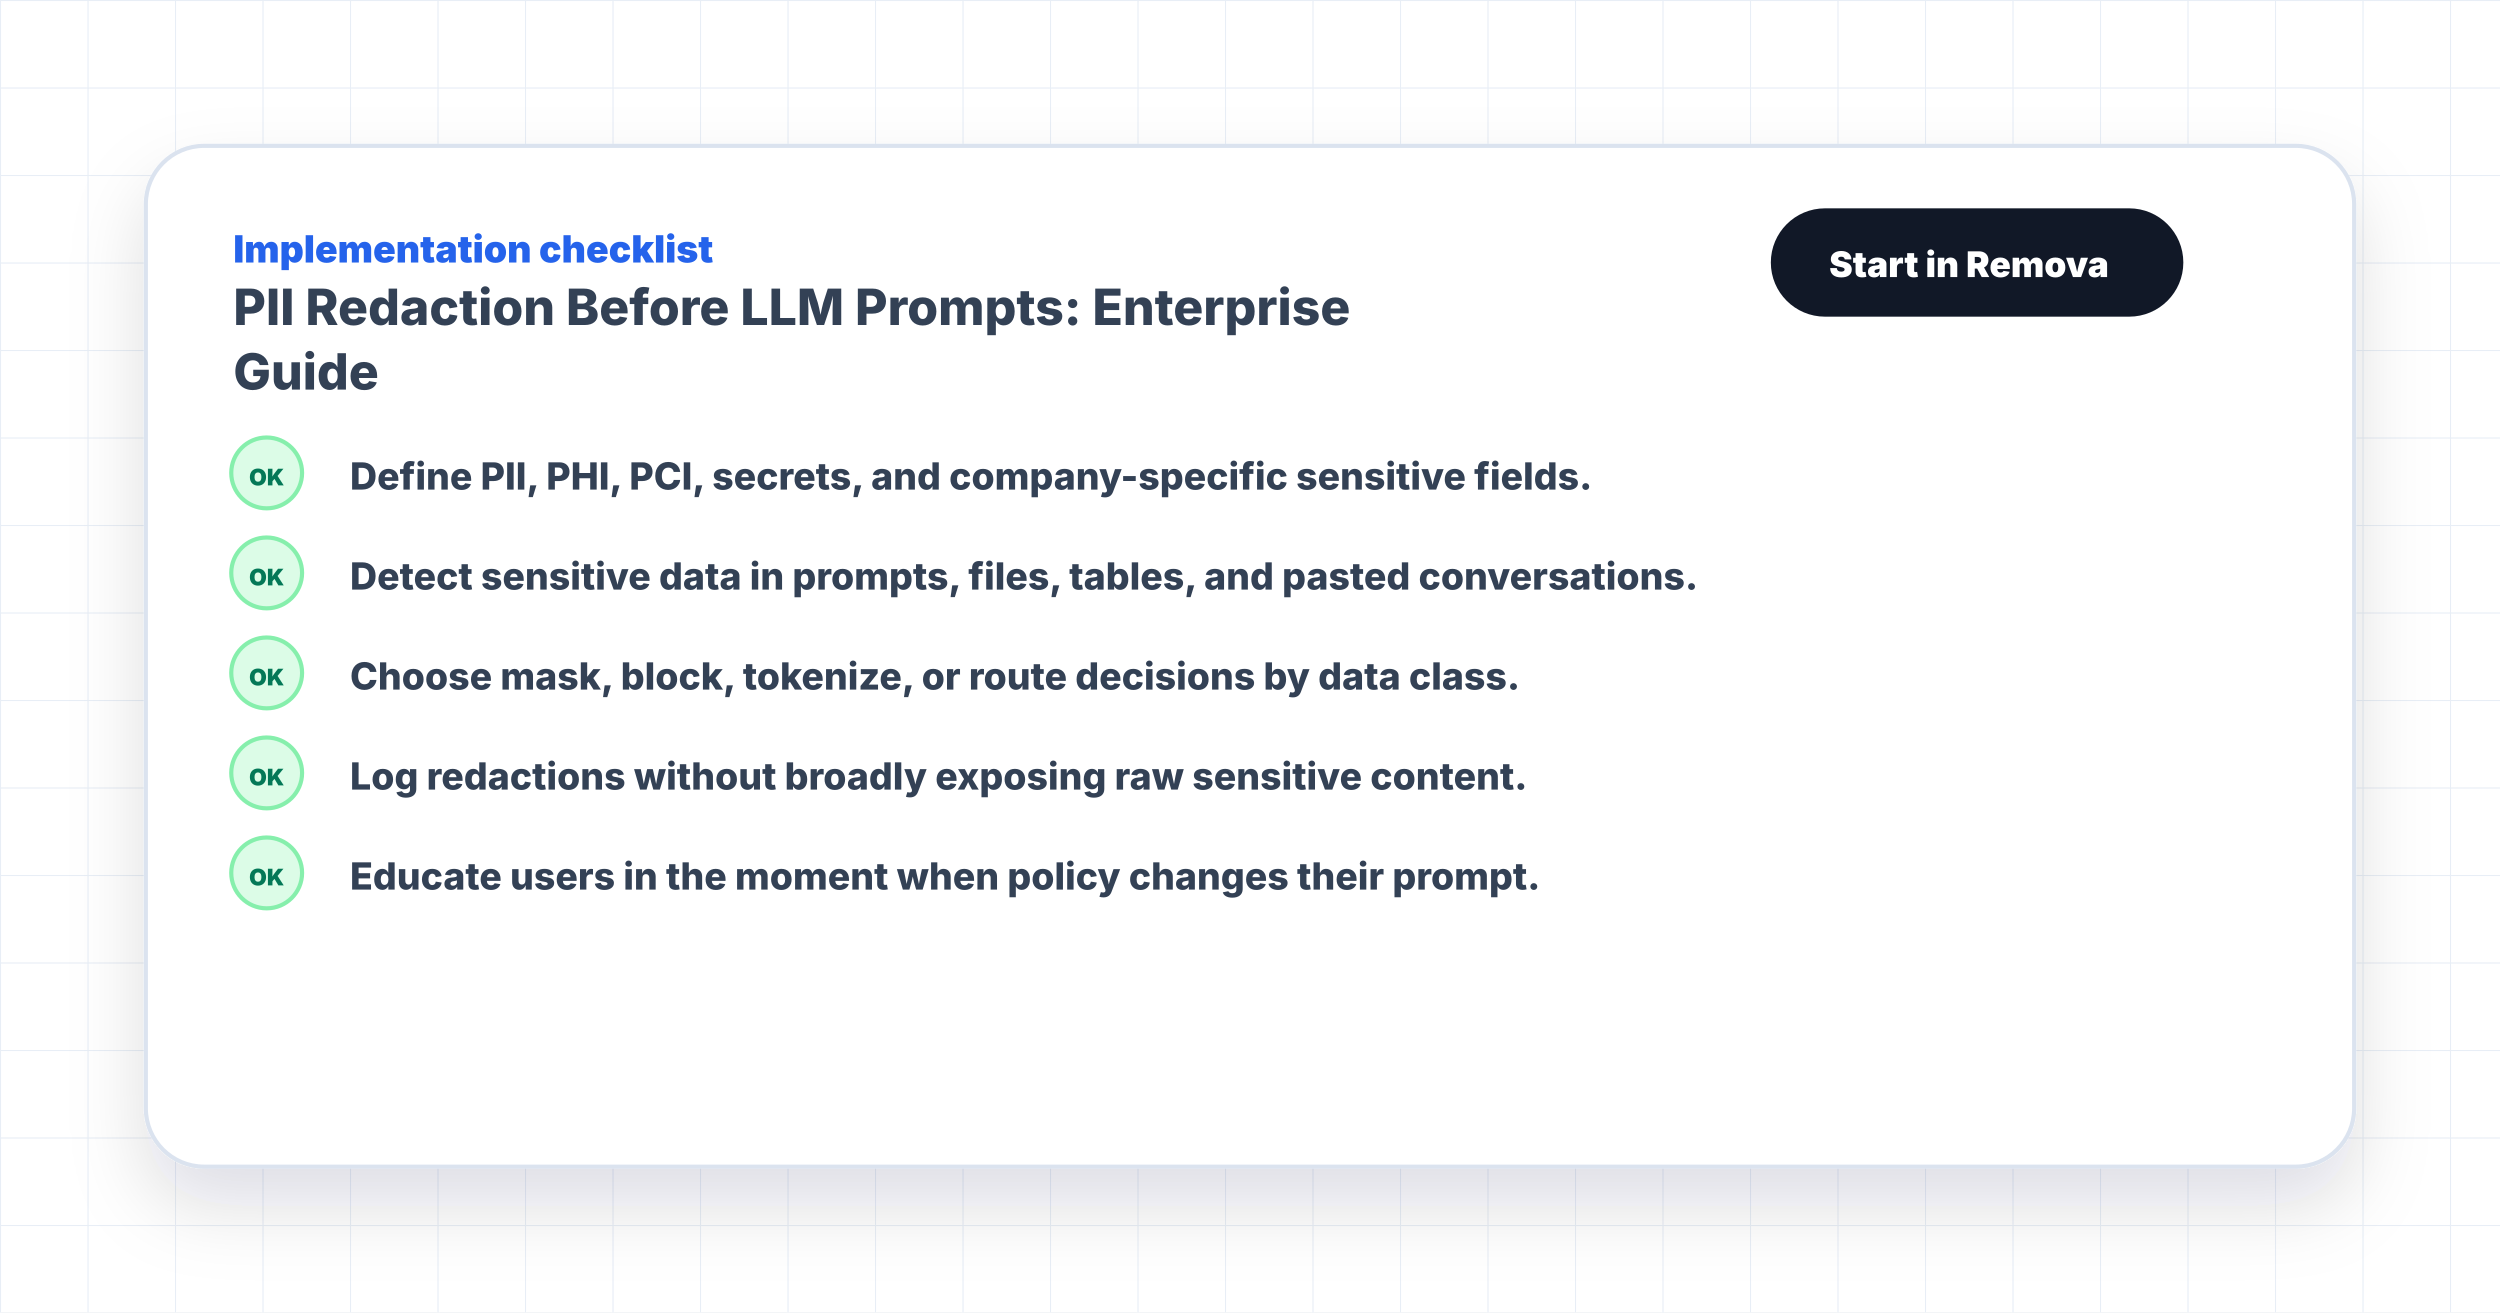
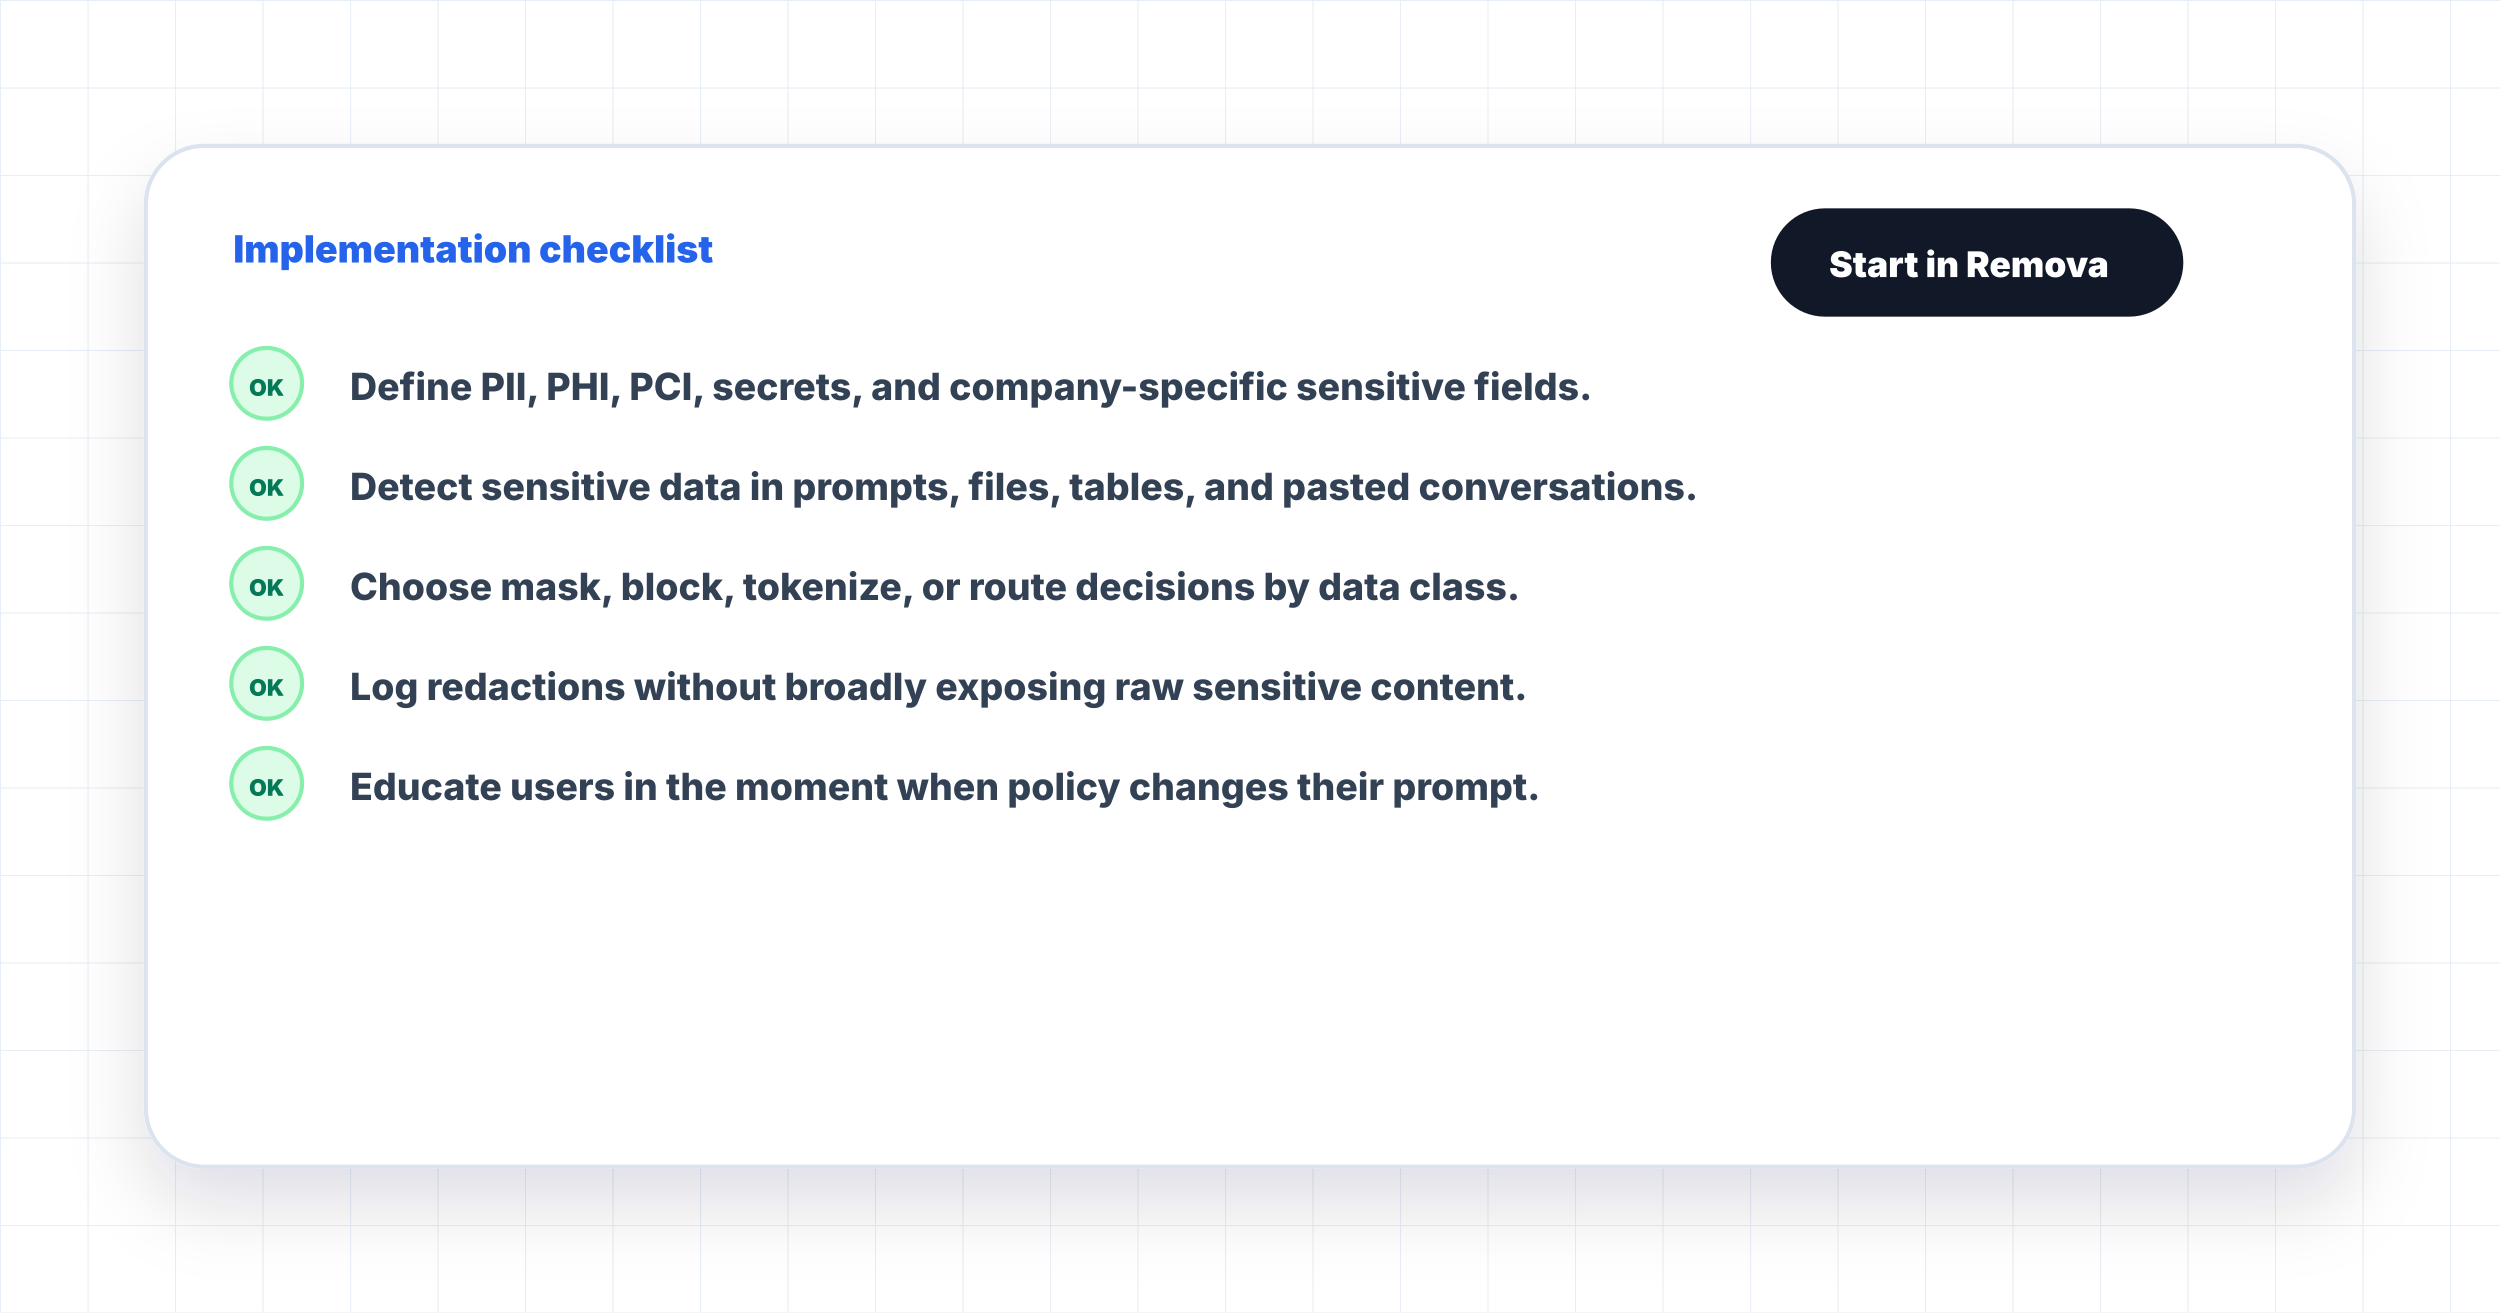
<svg xmlns="http://www.w3.org/2000/svg" width="1200" height="630" viewBox="0 0 1200 630" role="img" aria-label="pii redaction implementation checklist">
  <style>
            .eyebrow { font: 900 18px Inter, Arial, sans-serif; letter-spacing: 0; text-transform: uppercase; fill: #2563eb; }
            .title { font: 950 58px Inter, Arial, sans-serif; letter-spacing: 0; fill: #111827; }
            .subtitle { font: 800 24px Inter, Arial, sans-serif; fill: #334155; }
            .body { font: 700 22px Inter, Arial, sans-serif; fill: #475569; }
            .small { font: 800 18px Inter, Arial, sans-serif; fill: #64748b; }
            .label { font: 900 16px Inter, Arial, sans-serif; fill: #64748b; }
            .metric { font: 950 28px Inter, Arial, sans-serif; }
            .node { font: 950 23px Inter, Arial, sans-serif; fill: #111827; }
            .check { font: 800 18px Inter, Arial, sans-serif; fill: #334155; }
        </style>
  <defs>
    <pattern id="grid" width="42" height="42" patternUnits="userSpaceOnUse">
      <path d="M 42 0 L 0 0 0 42" fill="none" stroke="#e8eef6" stroke-width="1" />
    </pattern>
    <filter id="shadow" x="-20%" y="-20%" width="140%" height="150%">
      <feDropShadow dx="0" dy="18" stdDeviation="18" flood-color="#0f172a" flood-opacity="0.13" />
    </filter>
  </defs>
  <rect width="1200" height="630" fill="#ffffff" />
  <rect width="1200" height="630" fill="url(#grid)" />
  <rect x="70" y="70" width="1060" height="490" rx="28" fill="#ffffff" stroke="#dbe3ef" stroke-width="2" filter="url(#shadow)" />
  <text class="eyebrow" x="112" y="126">Implementation checklist</text>
  <rect x="850" y="100" width="198" height="52" rx="26" fill="#111827" />
  <text x="878" y="133" style="font: 950 17px Inter, Arial, sans-serif; fill: #ffffff;">Start in Remova</text>
-   <text class="subtitle" x="112" y="156">
-     <tspan x="112" dy="0">PII Redaction Before LLM Prompts: Enterprise</tspan>
-     <tspan x="112" dy="31">Guide</tspan>
-   </text>
-   <circle cx="128" cy="227" r="17" fill="#dcfce7" stroke="#86efac" stroke-width="2" />
-   <text x="128" y="233" text-anchor="middle" style="font: 950 11px Inter, Arial, sans-serif; fill: #047857;">OK</text>
-   <text class="check" x="168" y="235">
+   <circle cx="128" cy="184" r="17" fill="#dcfce7" stroke="#86efac" stroke-width="2" />
+   <text x="128" y="190" text-anchor="middle" style="font: 950 11px Inter, Arial, sans-serif; fill: #047857;">OK</text>
+   <text class="check" x="168" y="192">
    <tspan x="168" dy="0">Define PII, PHI, PCI, secrets, and company-specific sensitive fields.</tspan>
  </text>
-   <circle cx="128" cy="275" r="17" fill="#dcfce7" stroke="#86efac" stroke-width="2" />
-   <text x="128" y="281" text-anchor="middle" style="font: 950 11px Inter, Arial, sans-serif; fill: #047857;">OK</text>
-   <text class="check" x="168" y="283">
+   <circle cx="128" cy="232" r="17" fill="#dcfce7" stroke="#86efac" stroke-width="2" />
+   <text x="128" y="238" text-anchor="middle" style="font: 950 11px Inter, Arial, sans-serif; fill: #047857;">OK</text>
+   <text class="check" x="168" y="240">
    <tspan x="168" dy="0">Detect sensitive data in prompts, files, tables, and pasted conversations.</tspan>
  </text>
-   <circle cx="128" cy="323" r="17" fill="#dcfce7" stroke="#86efac" stroke-width="2" />
-   <text x="128" y="329" text-anchor="middle" style="font: 950 11px Inter, Arial, sans-serif; fill: #047857;">OK</text>
-   <text class="check" x="168" y="331">
+   <circle cx="128" cy="280" r="17" fill="#dcfce7" stroke="#86efac" stroke-width="2" />
+   <text x="128" y="286" text-anchor="middle" style="font: 950 11px Inter, Arial, sans-serif; fill: #047857;">OK</text>
+   <text class="check" x="168" y="288">
    <tspan x="168" dy="0">Choose mask, block, tokenize, or route decisions by data class.</tspan>
  </text>
-   <circle cx="128" cy="371" r="17" fill="#dcfce7" stroke="#86efac" stroke-width="2" />
-   <text x="128" y="377" text-anchor="middle" style="font: 950 11px Inter, Arial, sans-serif; fill: #047857;">OK</text>
-   <text class="check" x="168" y="379">
+   <circle cx="128" cy="328" r="17" fill="#dcfce7" stroke="#86efac" stroke-width="2" />
+   <text x="128" y="334" text-anchor="middle" style="font: 950 11px Inter, Arial, sans-serif; fill: #047857;">OK</text>
+   <text class="check" x="168" y="336">
    <tspan x="168" dy="0">Log redactions without broadly exposing raw sensitive content.</tspan>
  </text>
-   <circle cx="128" cy="419" r="17" fill="#dcfce7" stroke="#86efac" stroke-width="2" />
-   <text x="128" y="425" text-anchor="middle" style="font: 950 11px Inter, Arial, sans-serif; fill: #047857;">OK</text>
-   <text class="check" x="168" y="427">
+   <circle cx="128" cy="376" r="17" fill="#dcfce7" stroke="#86efac" stroke-width="2" />
+   <text x="128" y="382" text-anchor="middle" style="font: 950 11px Inter, Arial, sans-serif; fill: #047857;">OK</text>
+   <text class="check" x="168" y="384">
    <tspan x="168" dy="0">Educate users in the moment when policy changes their prompt.</tspan>
  </text>
</svg>
